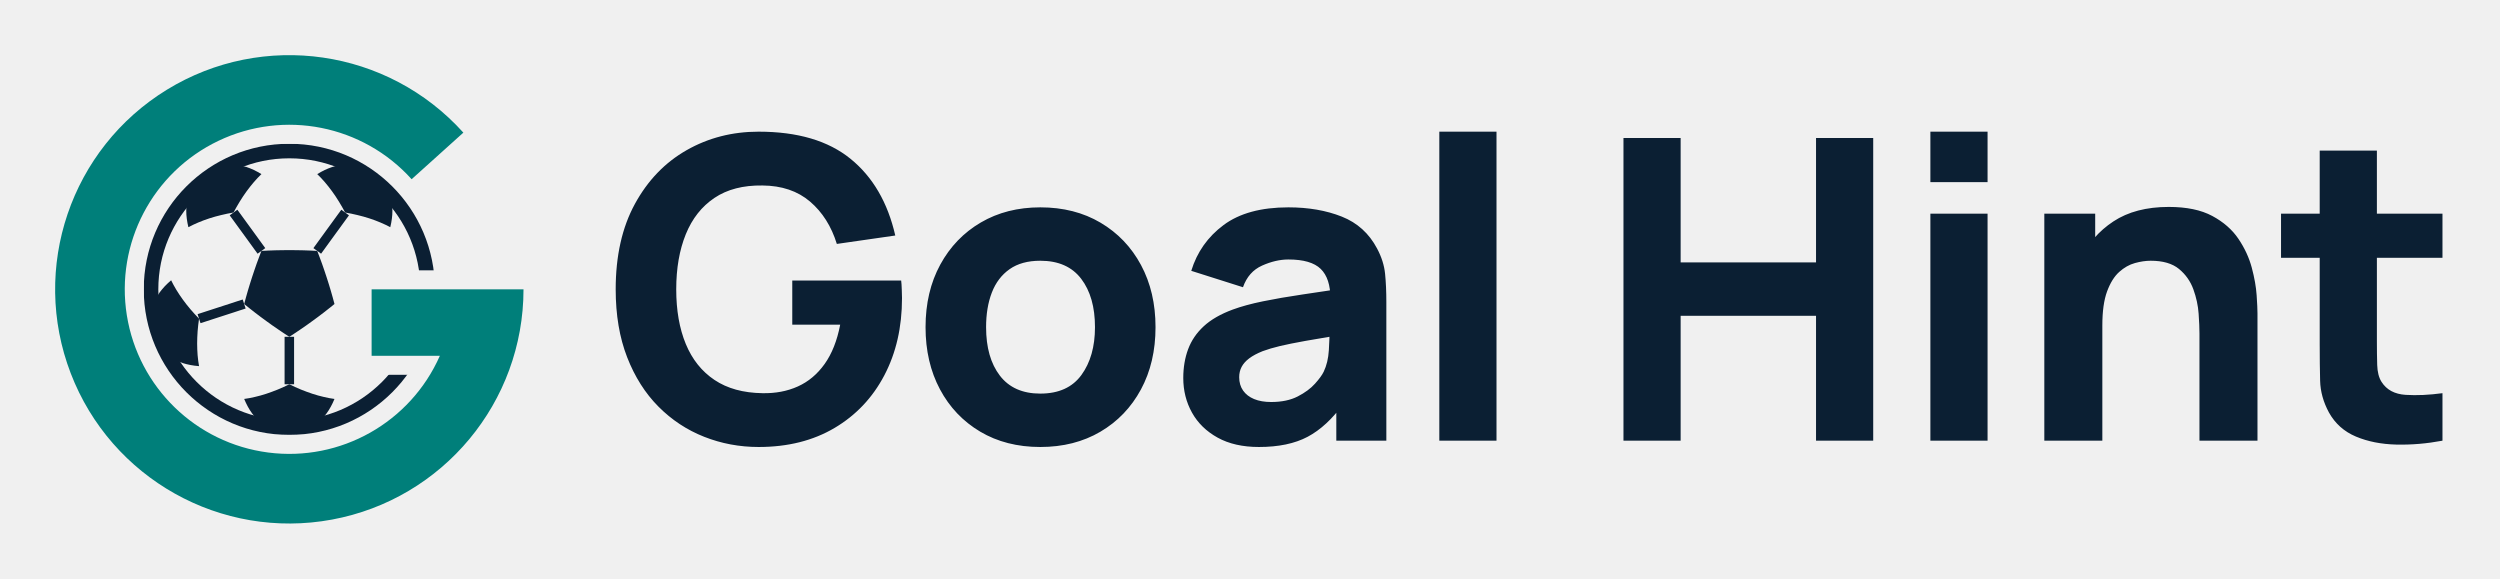
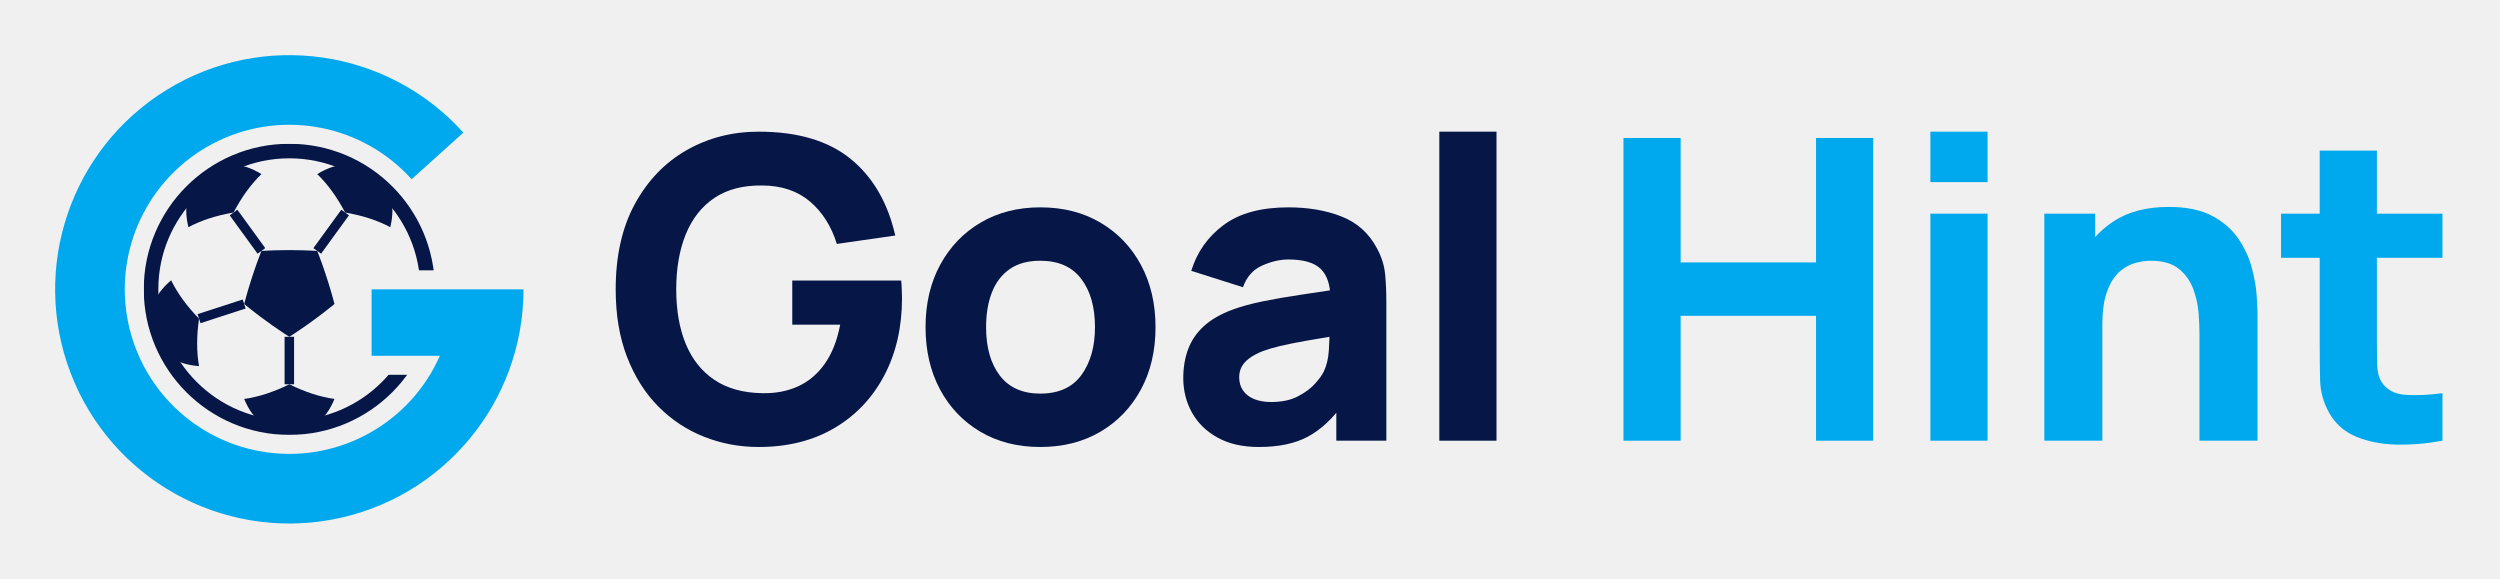
<svg xmlns="http://www.w3.org/2000/svg" width="553" height="128" viewBox="0 0 553 128" role="img" aria-label="Goal Hint">
  <g transform="translate(8 8) scale(.7)">
-     <path d="M134.993 30.484A74 74 0 1 0 154 80H106V101H127.571A52 52 0 1 1 118.644 45.205Z" fill="#007F7A" />
+     <path d="M134.993 30.484A74 74 0 1 0 154 80H106V101H127.571A52 52 0 1 1 118.644 45.205Z" fill="#00A9EE" />
    <mask id="goal-hint-ball-1" maskUnits="userSpaceOnUse" x="0" y="0" width="160" height="160">
      <circle cx="80" cy="80" r="43.7" fill="none" stroke="white" stroke-width="4.6" />
      <path d="M65.73 84.64L66.29 82.56L66.89 80.45L67.54 78.31L68.22 76.17L68.93 74.04L69.66 71.93L70.42 69.87L71.18 67.86L73.33 67.75L75.52 67.67L77.75 67.63L80 67.61L82.25 67.63L84.48 67.67L86.67 67.75L88.82 67.86L89.58 69.87L90.34 71.93L91.07 74.04L91.78 76.17L92.46 78.31L93.11 80.45L93.71 82.56L94.27 84.64L92.6 85.98L90.87 87.34L89.09 88.69L87.28 90.02L85.46 91.33L83.62 92.6L81.8 93.83L80 95L78.2 93.83L76.38 92.6L74.54 91.33L72.72 90.02L70.91 88.69L69.13 87.34L67.4 85.98ZM48.1 51.09L49.61 49.52L51.22 48.01L52.93 46.56L54.71 45.19L56.56 43.92L58.47 42.74L60.41 41.68L62.36 40.73L63.32 40.73L64.33 40.84L65.39 41.05L66.5 41.36L67.64 41.78L68.81 42.29L69.99 42.9L71.18 43.59L69.99 44.79L68.81 46.1L67.64 47.52L66.5 49.02L65.39 50.61L64.33 52.27L63.32 53.98L62.36 55.73L60.41 56.09L58.47 56.53L56.56 57.02L54.71 57.58L52.93 58.2L51.22 58.88L49.61 59.6L48.1 60.36L47.81 59.02L47.6 57.7L47.47 56.43L47.43 55.22L47.47 54.07L47.6 52.99L47.81 52ZM42.65 101.41L41.62 99.49L40.68 97.48L39.83 95.42L39.08 93.3L38.44 91.14L37.91 88.97L37.5 86.79L37.2 84.64L37.5 83.73L37.91 82.8L38.44 81.86L39.08 80.9L39.83 79.95L40.68 78.99L41.62 78.06L42.65 77.14L43.42 78.64L44.3 80.17L45.29 81.72L46.37 83.27L47.53 84.81L48.78 86.33L50.1 87.82L51.47 89.27L51.21 91.25L51.02 93.23L50.91 95.19L50.87 97.12L50.91 99.01L51.02 100.84L51.21 102.6L51.47 104.27L50.1 104.13L48.78 103.92L47.53 103.65L46.37 103.32L45.29 102.92L44.3 102.47L43.42 101.96ZM97.64 40.73L99.59 41.68L101.53 42.74L103.44 43.92L105.29 45.19L107.07 46.56L108.78 48.01L110.39 49.52L111.9 51.09L112.19 52L112.4 52.99L112.53 54.07L112.57 55.22L112.53 56.43L112.4 57.7L112.19 59.02L111.9 60.36L110.39 59.6L108.78 58.88L107.07 58.2L105.29 57.58L103.44 57.02L101.53 56.53L99.59 56.09L97.64 55.73L96.68 53.98L95.67 52.27L94.61 50.61L93.5 49.02L92.36 47.52L91.19 46.1L90.01 44.79L88.82 43.59L90.01 42.9L91.19 42.29L92.36 41.78L93.5 41.36L94.61 41.05L95.67 40.84L96.68 40.73ZM122.8 84.64L122.5 86.79L122.09 88.97L121.56 91.14L120.92 93.3L120.17 95.42L119.32 97.48L118.38 99.49L117.35 101.41L116.58 101.96L115.7 102.47L114.71 102.92L113.63 103.32L112.47 103.65L111.22 103.92L109.9 104.13L108.53 104.27L108.79 102.6L108.98 100.84L109.09 99.01L109.13 97.12L109.09 95.19L108.98 93.23L108.79 91.25L108.53 89.27L109.9 87.82L111.22 86.33L112.47 84.81L113.63 83.27L114.71 81.72L115.7 80.17L116.58 78.64L117.35 77.14L118.38 78.06L119.32 78.99L120.17 79.95L120.92 80.9L121.56 81.86L122.09 82.8L122.5 83.73ZM88.82 122.14L86.67 122.52L84.48 122.8L82.25 122.97L80 123.02L77.75 122.97L75.52 122.8L73.33 122.52L71.18 122.14L70.42 121.57L69.66 120.89L68.93 120.1L68.22 119.19L67.54 118.19L66.89 117.08L66.29 115.9L65.73 114.64L67.4 114.37L69.13 114L70.91 113.55L72.72 113L74.54 112.36L76.38 111.65L78.2 110.86L80 110L81.8 110.86L83.62 111.65L85.46 112.36L87.28 113L89.09 113.55L90.87 114L92.6 114.37L94.27 114.64L93.71 115.9L93.11 117.08L92.46 118.19L91.78 119.19L91.07 120.1L90.34 120.89L89.58 121.57Z" fill="white" />
      <path d="M71.18 67.86L69.99 66.22L68.81 64.59L67.64 62.98L66.5 61.41L65.39 59.89L64.33 58.43L63.32 57.04L62.36 55.73M65.73 84.64L63.8 85.26L61.89 85.89L60 86.5L58.15 87.1L56.36 87.68L54.64 88.24L53.01 88.77L51.47 89.27M88.82 67.86L90.01 66.22L91.19 64.59L92.36 62.98L93.5 61.41L94.61 59.89L95.67 58.43L96.68 57.04L97.64 55.73M80 95L80 97.03L80 99.04L80 101.03L80 102.97L80 104.86L80 106.66L80 108.38L80 110" fill="none" stroke="white" stroke-width="3" />
      <rect x="100" y="74" width="60" height="33" fill="black" />
    </mask>
-     <rect x="34" y="34" width="92" height="92" fill="#0B1F33" mask="url(#goal-hint-ball-1)" />
+     <rect x="34" y="34" width="92" height="92" fill="#061747" mask="url(#goal-hint-ball-1)" />
  </g>
-   <g fill="#0B1F33" transform="translate(133.4 97.48) scale(0.0465 -0.0465)">
-     <path d="M740 -30Q604 -30 481.0 18.5Q358 67 263.5 162.0Q169 257 114.5 397.0Q60 537 60 720Q60 959 151.5 1126.5Q243 1294 397.5 1382.0Q552 1470 740 1470Q1018 1470 1177.0 1341.0Q1336 1212 1390 976L1112 936Q1073 1062 984.5 1137.5Q896 1213 758 1214Q621 1216 530.0 1155.0Q439 1094 393.5 982.0Q348 870 348 720Q348 570 393.5 460.0Q439 350 530.0 289.0Q621 228 758 226Q851 224 926.5 258.0Q1002 292 1054.0 365.0Q1106 438 1128 552H900V762H1418Q1420 749 1421.0 716.0Q1422 683 1422 678Q1422 471 1338.0 311.0Q1254 151 1101.0 60.5Q948 -30 740 -30ZM2080 -30Q1917 -30 1794.0 43.0Q1671 116 1602.5 244.5Q1534 373 1534 540Q1534 709 1604.0 837.5Q1674 966 1797.0 1038.0Q1920 1110 2080 1110Q2243 1110 2366.5 1037.0Q2490 964 2559.0 835.5Q2628 707 2628 540Q2628 372 2558.5 243.5Q2489 115 2365.5 42.5Q2242 -30 2080 -30ZM2080 224Q2211 224 2275.5 312.5Q2340 401 2340 540Q2340 684 2274.5 770.0Q2209 856 2080 856Q1991 856 1934.0 816.0Q1877 776 1849.5 705.0Q1822 634 1822 540Q1822 395 1887.5 309.5Q1953 224 2080 224ZM3120 -30Q3004 -30 2923.5 14.5Q2843 59 2801.5 133.5Q2760 208 2760 298Q2760 373 2783.0 435.0Q2806 497 2857.5 544.5Q2909 592 2996 624Q3056 646 3139.0 663.0Q3222 680 3327.0 695.5Q3432 711 3558 730L3460 676Q3460 772 3414.0 817.0Q3368 862 3260 862Q3200 862 3135.0 833.0Q3070 804 3044 730L2798 808Q2839 942 2952.0 1026.0Q3065 1110 3260 1110Q3403 1110 3514.0 1066.0Q3625 1022 3682 914Q3714 854 3720.0 794.0Q3726 734 3726 660V0H3488V222L3522 176Q3443 67 3351.5 18.5Q3260 -30 3120 -30ZM3178 184Q3253 184 3304.5 210.5Q3356 237 3386.5 271.0Q3417 305 3428 328Q3449 372 3452.5 430.5Q3456 489 3456 528L3536 508Q3415 488 3340.0 474.5Q3265 461 3219.0 450.0Q3173 439 3138 426Q3098 410 3073.5 391.5Q3049 373 3037.5 351.0Q3026 329 3026 302Q3026 265 3044.5 238.5Q3063 212 3097.0 198.0Q3131 184 3178 184ZM3978 0V1470H4250V0ZM4854 0V1440H5126V848H5770V1440H6042V0H5770V594H5126V0ZM6314 1230V1470H6586V1230ZM6314 0V1080H6586V0ZM7594 0V510Q7594 547 7590.0 604.5Q7586 662 7565.0 720.0Q7544 778 7496.5 817.0Q7449 856 7362 856Q7327 856 7287.0 845.0Q7247 834 7212.0 802.5Q7177 771 7154.5 710.0Q7132 649 7132 548L6976 622Q6976 750 7028.0 862.0Q7080 974 7184.5 1043.0Q7289 1112 7448 1112Q7575 1112 7655.0 1069.0Q7735 1026 7779.5 960.0Q7824 894 7843.0 822.5Q7862 751 7866.0 692.0Q7870 633 7870 606V0ZM6856 0V1080H7098V722H7132V0ZM8750 0Q8638 -21 8530.5 -18.5Q8423 -16 8338.5 19.5Q8254 55 8210 134Q8170 208 8168.0 284.5Q8166 361 8166 458V1380H8438V474Q8438 411 8439.5 360.5Q8441 310 8460 280Q8496 223 8575.0 218.0Q8654 213 8750 226ZM7982 870V1080H8750V870Z" />
+   <g fill="#061747" transform="translate(133.4 97.48) scale(0.0465 -0.0465)">
+     <path fill="#061747" d="M740 -30Q604 -30 481.0 18.5Q358 67 263.5 162.0Q169 257 114.5 397.0Q60 537 60 720Q60 959 151.5 1126.5Q243 1294 397.5 1382.0Q552 1470 740 1470Q1018 1470 1177.0 1341.0Q1336 1212 1390 976L1112 936Q1073 1062 984.5 1137.5Q896 1213 758 1214Q621 1216 530.0 1155.0Q439 1094 393.5 982.0Q348 870 348 720Q348 570 393.5 460.0Q439 350 530.0 289.0Q621 228 758 226Q851 224 926.5 258.0Q1002 292 1054.0 365.0Q1106 438 1128 552H900V762H1418Q1420 749 1421.0 716.0Q1422 683 1422 678Q1422 471 1338.0 311.0Q1254 151 1101.0 60.5Q948 -30 740 -30Z" />
+     <path fill="#061747" d="M2080 -30Q1917 -30 1794.0 43.0Q1671 116 1602.5 244.5Q1534 373 1534 540Q1534 709 1604.0 837.5Q1674 966 1797.0 1038.0Q1920 1110 2080 1110Q2243 1110 2366.5 1037.0Q2490 964 2559.0 835.5Q2628 707 2628 540Q2628 372 2558.5 243.5Q2489 115 2365.5 42.5Q2242 -30 2080 -30ZM2080 224Q2211 224 2275.5 312.5Q2340 401 2340 540Q2340 684 2274.5 770.0Q2209 856 2080 856Q1991 856 1934.0 816.0Q1877 776 1849.5 705.0Q1822 634 1822 540Q1822 395 1887.5 309.5Q1953 224 2080 224Z" />
+     <path fill="#061747" d="M3120 -30Q3004 -30 2923.5 14.5Q2843 59 2801.5 133.5Q2760 208 2760 298Q2760 373 2783.0 435.0Q2806 497 2857.5 544.5Q2909 592 2996 624Q3056 646 3139.0 663.0Q3222 680 3327.0 695.5Q3432 711 3558 730L3460 676Q3460 772 3414.0 817.0Q3368 862 3260 862Q3200 862 3135.0 833.0Q3070 804 3044 730L2798 808Q2839 942 2952.0 1026.0Q3065 1110 3260 1110Q3403 1110 3514.0 1066.0Q3625 1022 3682 914Q3714 854 3720.0 794.0Q3726 734 3726 660V0H3488V222L3522 176Q3443 67 3351.5 18.5Q3260 -30 3120 -30ZM3178 184Q3253 184 3304.5 210.5Q3356 237 3386.5 271.0Q3417 305 3428 328Q3449 372 3452.5 430.5Q3456 489 3456 528L3536 508Q3415 488 3340.0 474.5Q3265 461 3219.0 450.0Q3173 439 3138 426Q3098 410 3073.5 391.5Q3049 373 3037.5 351.0Q3026 329 3026 302Q3026 265 3044.5 238.5Q3063 212 3097.0 198.0Q3131 184 3178 184Z" />
+     <path fill="#061747" d="M3978 0V1470H4250V0Z" />
+     <path fill="#00A9EE" d="M4854 0V1440H5126V848H5770V1440H6042V0H5770V594H5126V0Z" />
+     <path fill="#00A9EE" d="M6314 1230V1470H6586V1230ZM6314 0V1080H6586V0Z" />
+     <path fill="#00A9EE" d="M7594 0V510Q7594 547 7590.0 604.5Q7586 662 7565.0 720.0Q7544 778 7496.5 817.0Q7449 856 7362 856Q7327 856 7287.0 845.0Q7247 834 7212.0 802.5Q7177 771 7154.5 710.0Q7132 649 7132 548L6976 622Q6976 750 7028.0 862.0Q7080 974 7184.5 1043.0Q7289 1112 7448 1112Q7575 1112 7655.0 1069.0Q7735 1026 7779.5 960.0Q7824 894 7843.0 822.5Q7862 751 7866.0 692.0Q7870 633 7870 606V0ZM6856 0V1080H7098V722H7132V0Z" />
+     <path fill="#00A9EE" d="M8750 0Q8638 -21 8530.5 -18.5Q8423 -16 8338.5 19.5Q8254 55 8210 134Q8170 208 8168.0 284.5Q8166 361 8166 458V1380H8438V474Q8438 411 8439.5 360.5Q8441 310 8460 280Q8496 223 8575.0 218.0Q8654 213 8750 226ZM7982 870V1080H8750V870Z" />
  </g>
</svg>
